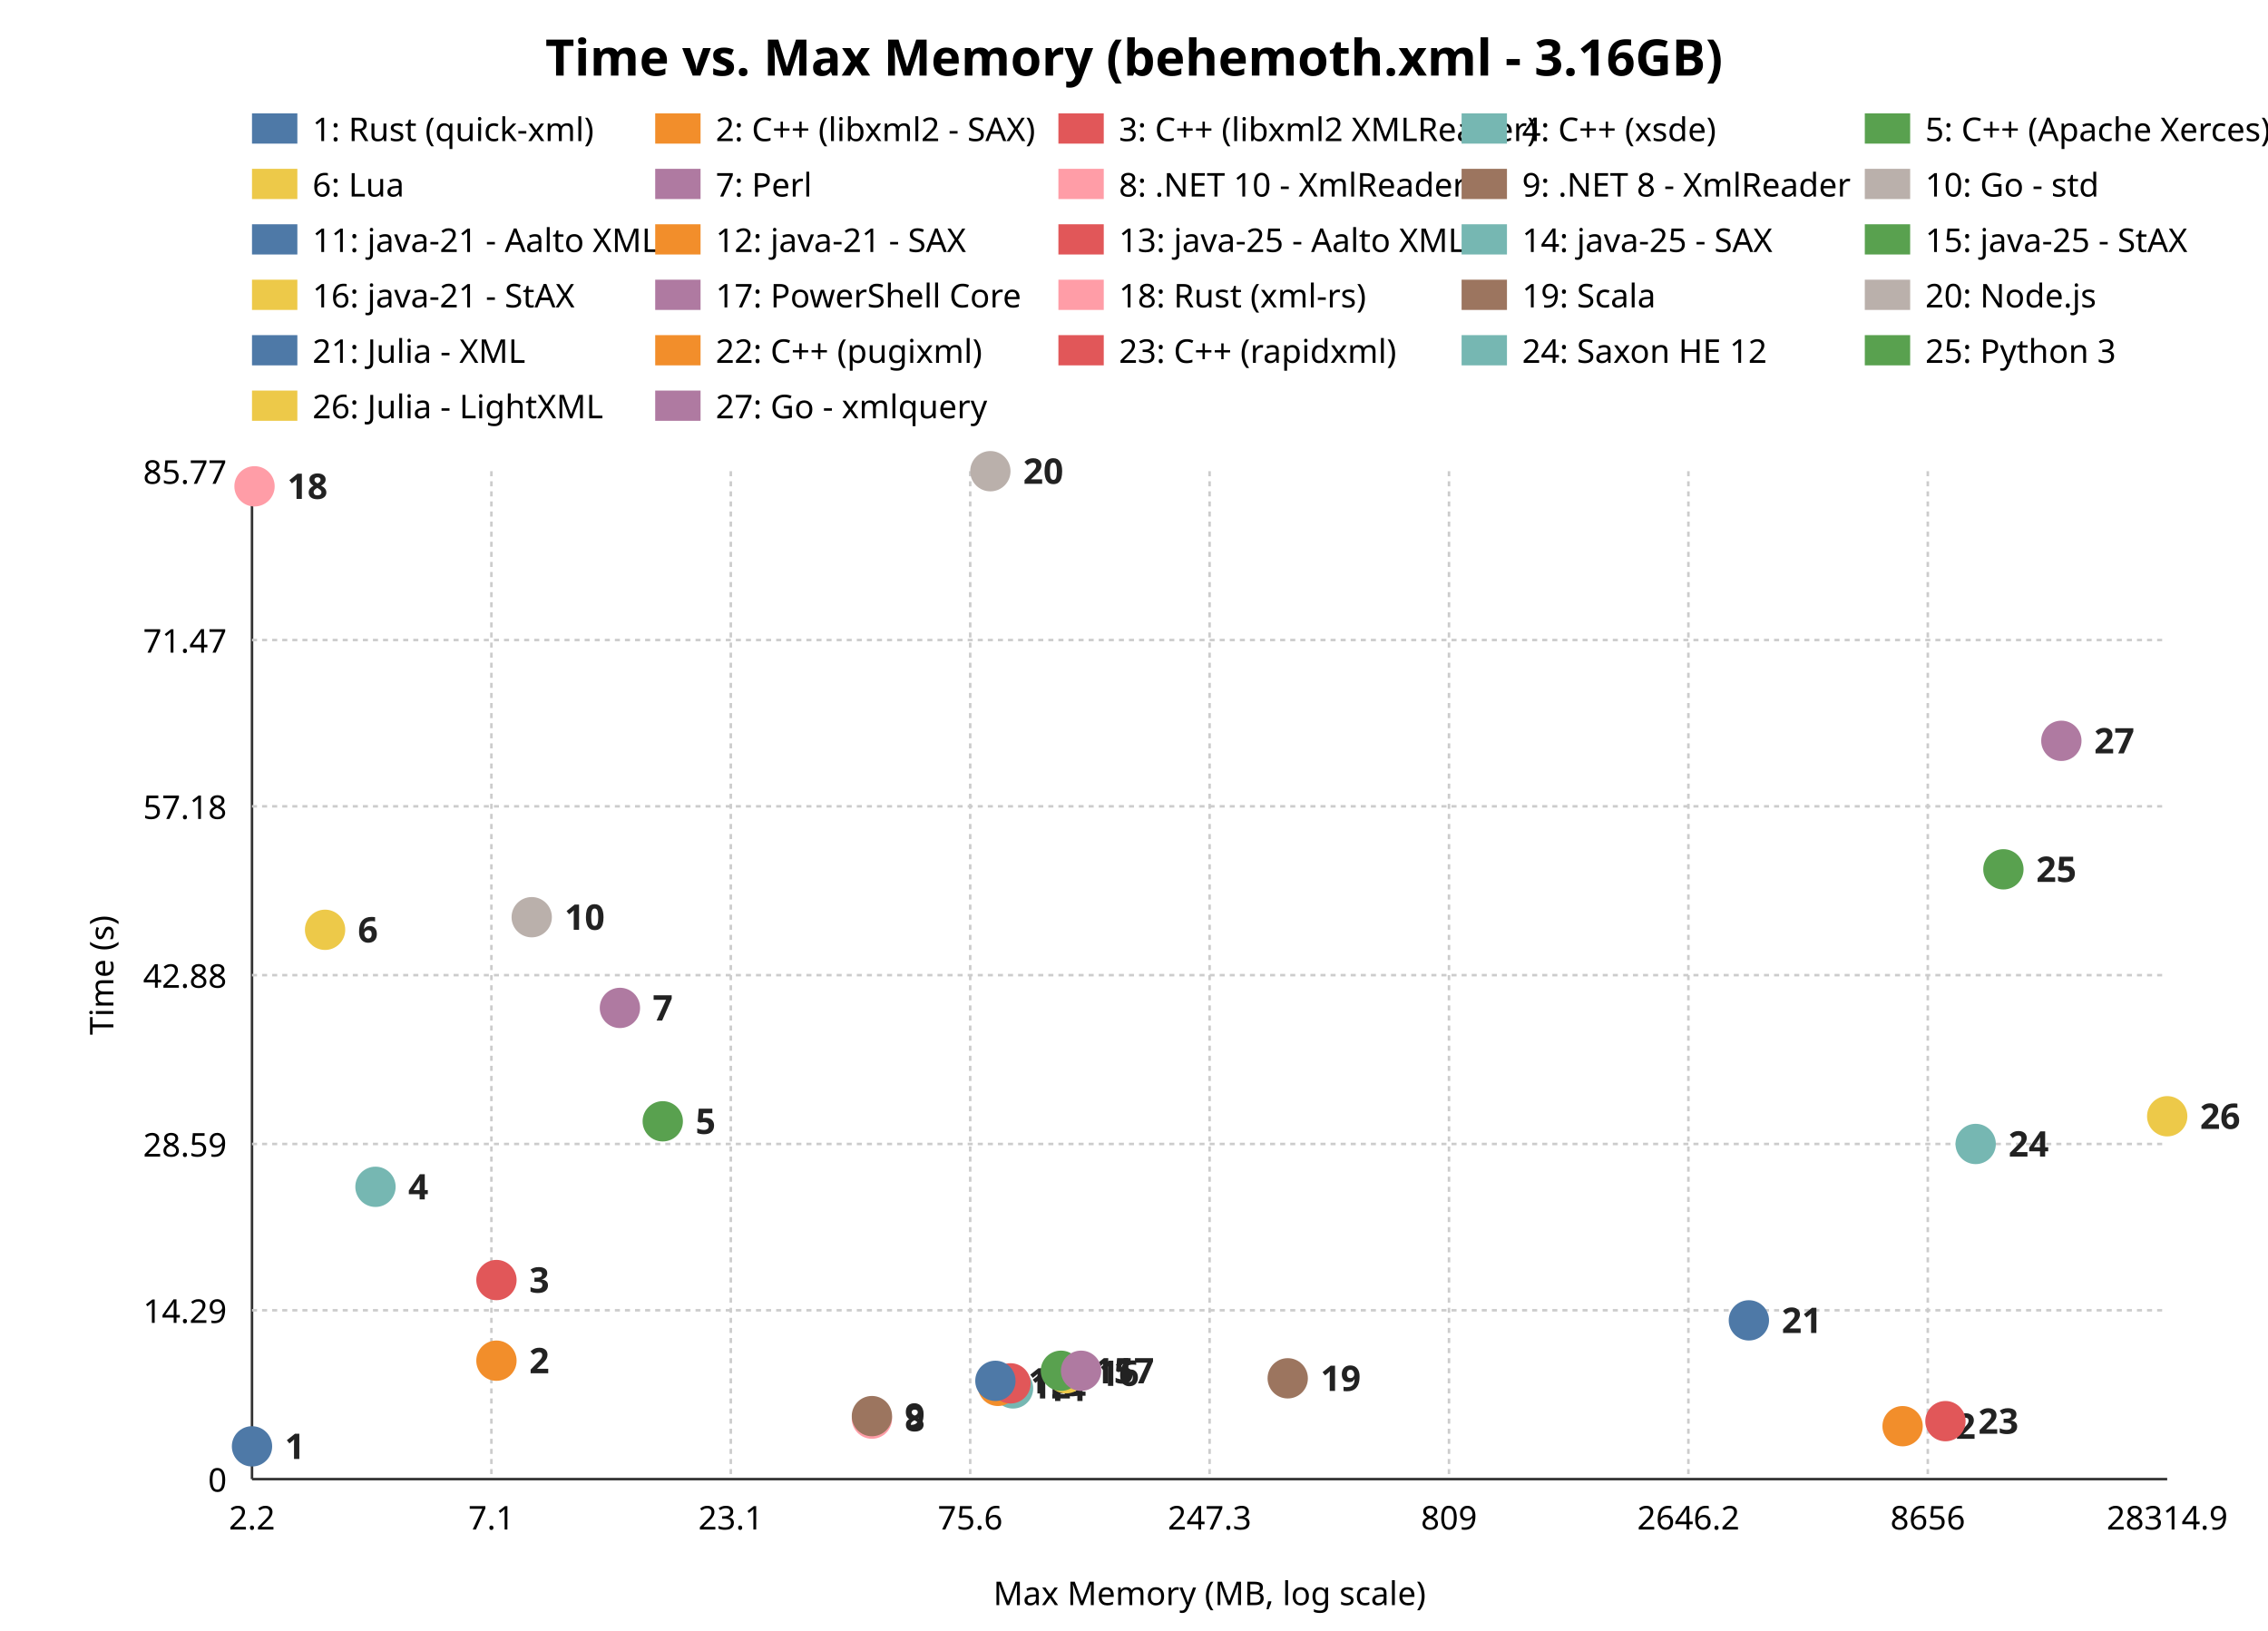
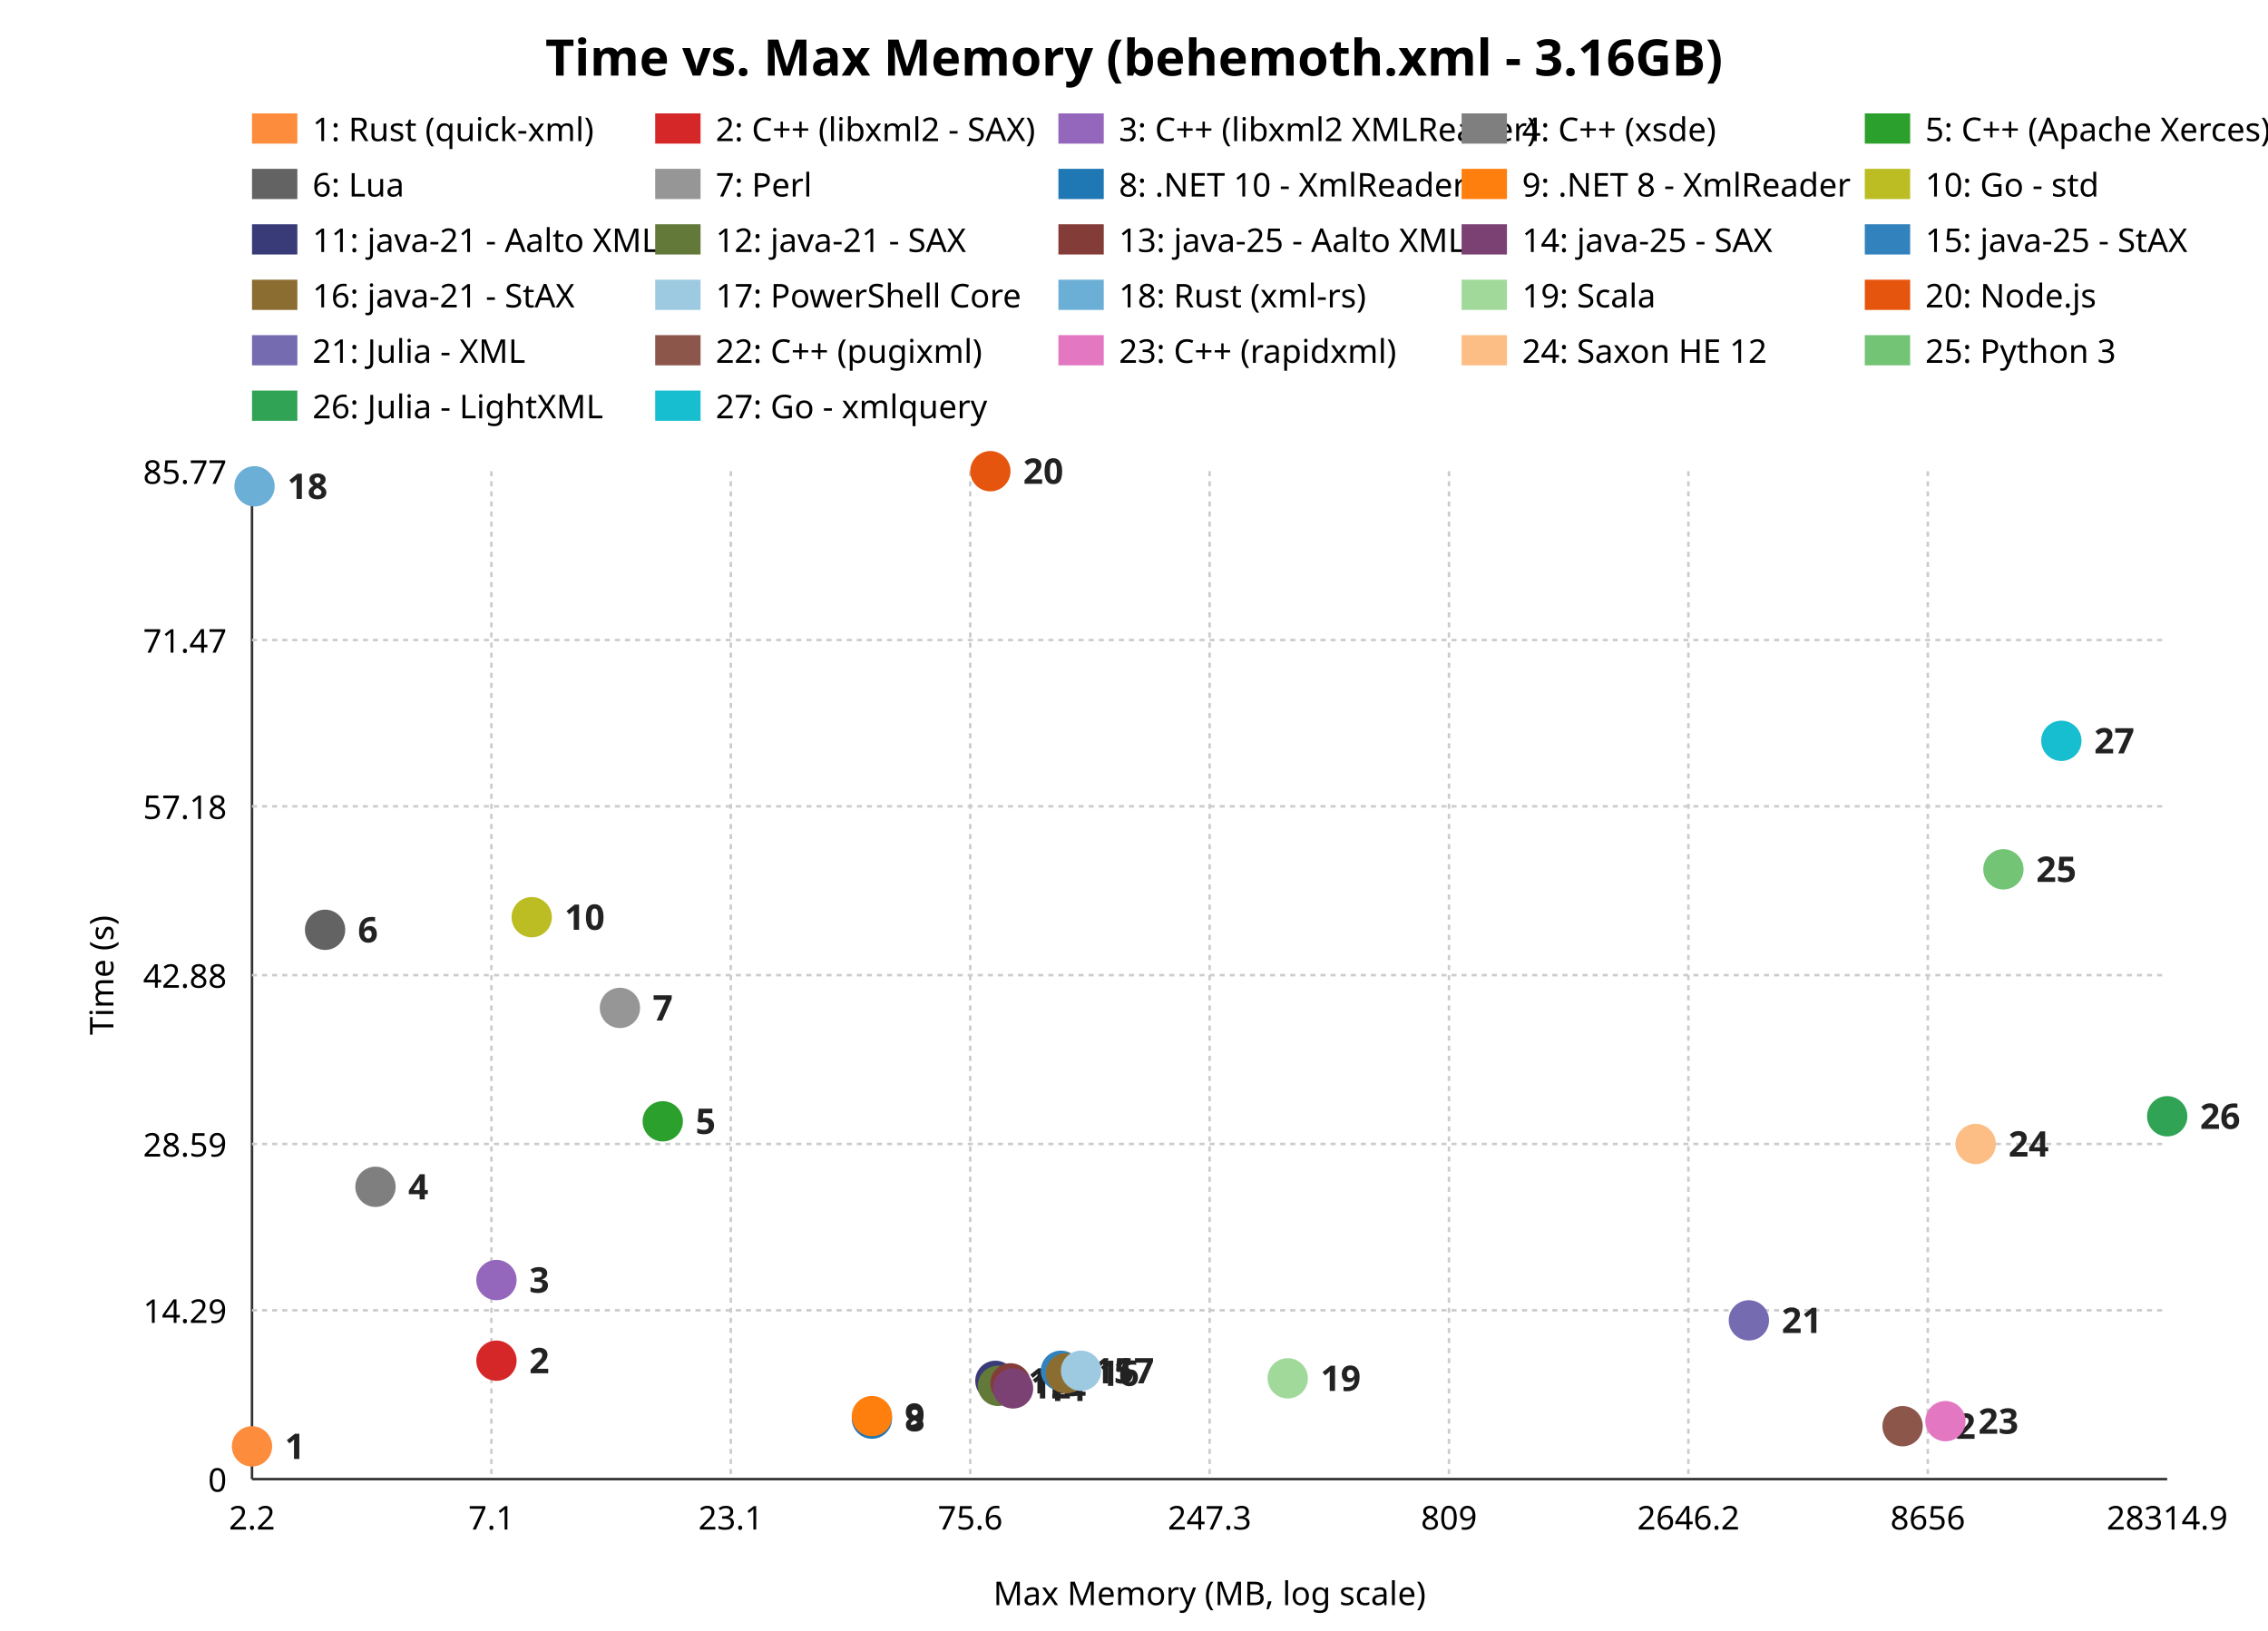
<svg xmlns="http://www.w3.org/2000/svg" width="900" height="647" style="background-color:#fff">
  <style> .label { font: 13px sans-serif; } .legend { font: 13px sans-serif; } .axis { stroke: #333; stroke-width: 1; } .chart-title { font: bold 20px sans-serif; } .pointnum { font: bold 14px sans-serif; fill: #222; } </style>
  <text x="450" y="30" text-anchor="middle" class="chart-title">Time vs. Max Memory (behemoth.xml - 3.16GB)</text>
-   <rect x="100" y="45" width="18" height="12" fill="#4e79a7" />
+   <rect x="100" y="45" width="18" height="12" fill="#fd8d3c" />
  <text x="124" y="56" class="legend">1: Rust (quick-xml)</text>
-   <rect x="260" y="45" width="18" height="12" fill="#f28e2b" />
+   <rect x="260" y="45" width="18" height="12" fill="#d62728" />
  <text x="284" y="56" class="legend">2: C++ (libxml2 - SAX)</text>
-   <rect x="420" y="45" width="18" height="12" fill="#e15759" />
+   <rect x="420" y="45" width="18" height="12" fill="#9467bd" />
  <text x="444" y="56" class="legend">3: C++ (libxml2 XMLReader)</text>
-   <rect x="580" y="45" width="18" height="12" fill="#76b7b2" />
+   <rect x="580" y="45" width="18" height="12" fill="#7f7f7f" />
  <text x="604" y="56" class="legend">4: C++ (xsde)</text>
-   <rect x="740" y="45" width="18" height="12" fill="#59a14f" />
+   <rect x="740" y="45" width="18" height="12" fill="#2ca02c" />
  <text x="764" y="56" class="legend">5: C++ (Apache Xerces)</text>
-   <rect x="100" y="67" width="18" height="12" fill="#edc949" />
+   <rect x="100" y="67" width="18" height="12" fill="#636363" />
  <text x="124" y="78" class="legend">6: Lua</text>
-   <rect x="260" y="67" width="18" height="12" fill="#af7aa1" />
+   <rect x="260" y="67" width="18" height="12" fill="#969696" />
  <text x="284" y="78" class="legend">7: Perl</text>
-   <rect x="420" y="67" width="18" height="12" fill="#ff9da7" />
+   <rect x="420" y="67" width="18" height="12" fill="#1f77b4" />
  <text x="444" y="78" class="legend">8: .NET 10 - XmlReader</text>
-   <rect x="580" y="67" width="18" height="12" fill="#9c755f" />
+   <rect x="580" y="67" width="18" height="12" fill="#ff7f0e" />
  <text x="604" y="78" class="legend">9: .NET 8 - XmlReader</text>
-   <rect x="740" y="67" width="18" height="12" fill="#bab0ab" />
+   <rect x="740" y="67" width="18" height="12" fill="#bcbd22" />
  <text x="764" y="78" class="legend">10: Go - std</text>
-   <rect x="100" y="89" width="18" height="12" fill="#4e79a7" />
+   <rect x="100" y="89" width="18" height="12" fill="#393b79" />
  <text x="124" y="100" class="legend">11: java-21 - Aalto XML</text>
-   <rect x="260" y="89" width="18" height="12" fill="#f28e2b" />
+   <rect x="260" y="89" width="18" height="12" fill="#637939" />
  <text x="284" y="100" class="legend">12: java-21 - SAX</text>
-   <rect x="420" y="89" width="18" height="12" fill="#e15759" />
+   <rect x="420" y="89" width="18" height="12" fill="#843c39" />
  <text x="444" y="100" class="legend">13: java-25 - Aalto XML</text>
-   <rect x="580" y="89" width="18" height="12" fill="#76b7b2" />
+   <rect x="580" y="89" width="18" height="12" fill="#7b4173" />
  <text x="604" y="100" class="legend">14: java-25 - SAX</text>
-   <rect x="740" y="89" width="18" height="12" fill="#59a14f" />
+   <rect x="740" y="89" width="18" height="12" fill="#3182bd" />
  <text x="764" y="100" class="legend">15: java-25 - StAX</text>
-   <rect x="100" y="111" width="18" height="12" fill="#edc949" />
+   <rect x="100" y="111" width="18" height="12" fill="#8c6d31" />
  <text x="124" y="122" class="legend">16: java-21 - StAX</text>
-   <rect x="260" y="111" width="18" height="12" fill="#af7aa1" />
+   <rect x="260" y="111" width="18" height="12" fill="#9ecae1" />
  <text x="284" y="122" class="legend">17: PowerShell Core</text>
-   <rect x="420" y="111" width="18" height="12" fill="#ff9da7" />
+   <rect x="420" y="111" width="18" height="12" fill="#6baed6" />
  <text x="444" y="122" class="legend">18: Rust (xml-rs)</text>
-   <rect x="580" y="111" width="18" height="12" fill="#9c755f" />
+   <rect x="580" y="111" width="18" height="12" fill="#a1d99b" />
  <text x="604" y="122" class="legend">19: Scala</text>
-   <rect x="740" y="111" width="18" height="12" fill="#bab0ab" />
+   <rect x="740" y="111" width="18" height="12" fill="#e6550d" />
  <text x="764" y="122" class="legend">20: Node.js</text>
-   <rect x="100" y="133" width="18" height="12" fill="#4e79a7" />
+   <rect x="100" y="133" width="18" height="12" fill="#756bb1" />
  <text x="124" y="144" class="legend">21: Julia - XML</text>
-   <rect x="260" y="133" width="18" height="12" fill="#f28e2b" />
+   <rect x="260" y="133" width="18" height="12" fill="#8c564b" />
  <text x="284" y="144" class="legend">22: C++ (pugixml)</text>
-   <rect x="420" y="133" width="18" height="12" fill="#e15759" />
+   <rect x="420" y="133" width="18" height="12" fill="#e377c2" />
  <text x="444" y="144" class="legend">23: C++ (rapidxml)</text>
-   <rect x="580" y="133" width="18" height="12" fill="#76b7b2" />
+   <rect x="580" y="133" width="18" height="12" fill="#fdbe85" />
  <text x="604" y="144" class="legend">24: Saxon HE 12</text>
-   <rect x="740" y="133" width="18" height="12" fill="#59a14f" />
+   <rect x="740" y="133" width="18" height="12" fill="#74c476" />
  <text x="764" y="144" class="legend">25: Python 3</text>
-   <rect x="100" y="155" width="18" height="12" fill="#edc949" />
+   <rect x="100" y="155" width="18" height="12" fill="#31a354" />
  <text x="124" y="166" class="legend">26: Julia - LightXML</text>
-   <rect x="260" y="155" width="18" height="12" fill="#af7aa1" />
+   <rect x="260" y="155" width="18" height="12" fill="#17becf" />
  <text x="284" y="166" class="legend">27: Go - xmlquery</text>
  <text x="45" y="387" text-anchor="middle" class="label" font-size="16px" transform="rotate(-90 45,387)">Time (s)</text>
  <text x="480" y="637" text-anchor="middle" class="label" font-size="16px">Max Memory (MB, log scale)</text>
  <line x1="100" y1="187" x2="100" y2="587" class="axis" />
  <line x1="100" y1="587" x2="860" y2="587" class="axis" />
  <text x="90" y="592" text-anchor="end" class="label">0</text>
  <text x="90" y="525" text-anchor="end" class="label">14.29</text>
  <line x1="100" y1="520" x2="860" y2="520" stroke="#ccc" stroke-dasharray="2,2" />
  <text x="90" y="459" text-anchor="end" class="label">28.59</text>
  <line x1="100" y1="454" x2="860" y2="454" stroke="#ccc" stroke-dasharray="2,2" />
  <text x="90" y="392" text-anchor="end" class="label">42.88</text>
  <line x1="100" y1="387" x2="860" y2="387" stroke="#ccc" stroke-dasharray="2,2" />
  <text x="90" y="325" text-anchor="end" class="label">57.18</text>
  <line x1="100" y1="320" x2="860" y2="320" stroke="#ccc" stroke-dasharray="2,2" />
  <text x="90" y="259" text-anchor="end" class="label">71.47</text>
  <line x1="100" y1="254" x2="860" y2="254" stroke="#ccc" stroke-dasharray="2,2" />
  <text x="90" y="192" text-anchor="end" class="label">85.77</text>
  <text x="100" y="607" text-anchor="middle" class="label">2.2</text>
  <text x="195" y="607" text-anchor="middle" class="label">7.1</text>
  <line x1="195" y1="187" x2="195" y2="587" stroke="#ccc" stroke-dasharray="2,2" />
  <text x="290" y="607" text-anchor="middle" class="label">23.1</text>
  <line x1="290" y1="187" x2="290" y2="587" stroke="#ccc" stroke-dasharray="2,2" />
  <text x="385" y="607" text-anchor="middle" class="label">75.6</text>
  <line x1="385" y1="187" x2="385" y2="587" stroke="#ccc" stroke-dasharray="2,2" />
  <text x="480" y="607" text-anchor="middle" class="label">247.3</text>
  <line x1="480" y1="187" x2="480" y2="587" stroke="#ccc" stroke-dasharray="2,2" />
  <text x="575" y="607" text-anchor="middle" class="label">809</text>
  <line x1="575" y1="187" x2="575" y2="587" stroke="#ccc" stroke-dasharray="2,2" />
  <text x="670" y="607" text-anchor="middle" class="label">2646.2</text>
  <line x1="670" y1="187" x2="670" y2="587" stroke="#ccc" stroke-dasharray="2,2" />
  <text x="765" y="607" text-anchor="middle" class="label">8656</text>
  <line x1="765" y1="187" x2="765" y2="587" stroke="#ccc" stroke-dasharray="2,2" />
  <text x="860" y="607" text-anchor="middle" class="label">28314.9</text>
-   <circle cx="100" cy="574" r="8" fill="#4e79a7" />
+   <circle cx="100" cy="574" r="8" fill="#fd8d3c" />
  <text x="113" y="579" class="pointnum">1</text>
-   <circle cx="755" cy="566" r="8" fill="#f28e2b" />
+   <circle cx="197" cy="540" r="8" fill="#d62728" />
+   <text x="210" y="545" class="pointnum">2</text>
+   <circle cx="197" cy="508" r="8" fill="#9467bd" />
+   <text x="210" y="513" class="pointnum">3</text>
+   <circle cx="149" cy="471" r="8" fill="#7f7f7f" />
+   <text x="162" y="476" class="pointnum">4</text>
+   <circle cx="263" cy="445" r="8" fill="#2ca02c" />
+   <text x="276" y="450" class="pointnum">5</text>
+   <circle cx="129" cy="369" r="8" fill="#636363" />
+   <text x="142" y="374" class="pointnum">6</text>
+   <circle cx="246" cy="400" r="8" fill="#969696" />
+   <text x="259" y="405" class="pointnum">7</text>
+   <circle cx="346" cy="563" r="8" fill="#1f77b4" />
+   <text x="359" y="568" class="pointnum">8</text>
+   <circle cx="346" cy="562" r="8" fill="#ff7f0e" />
+   <text x="359" y="567" class="pointnum">9</text>
+   <circle cx="211" cy="364" r="8" fill="#bcbd22" />
+   <text x="224" y="369" class="pointnum">10</text>
+   <circle cx="395" cy="548" r="8" fill="#393b79" />
+   <text x="408" y="553" class="pointnum">11</text>
+   <circle cx="396" cy="550" r="8" fill="#637939" />
+   <text x="409" y="555" class="pointnum">12</text>
+   <circle cx="401" cy="549" r="8" fill="#843c39" />
+   <text x="414" y="554" class="pointnum">13</text>
+   <circle cx="402" cy="551" r="8" fill="#7b4173" />
+   <text x="415" y="556" class="pointnum">14</text>
+   <circle cx="421" cy="544" r="8" fill="#3182bd" />
+   <text x="434" y="549" class="pointnum">15</text>
+   <circle cx="423" cy="545" r="8" fill="#8c6d31" />
+   <text x="436" y="550" class="pointnum">16</text>
+   <circle cx="429" cy="544" r="8" fill="#9ecae1" />
+   <text x="442" y="549" class="pointnum">17</text>
+   <circle cx="101" cy="193" r="8" fill="#6baed6" />
+   <text x="114" y="198" class="pointnum">18</text>
+   <circle cx="511" cy="547" r="8" fill="#a1d99b" />
+   <text x="524" y="552" class="pointnum">19</text>
+   <circle cx="393" cy="187" r="8" fill="#e6550d" />
+   <text x="406" y="192" class="pointnum">20</text>
+   <circle cx="694" cy="524" r="8" fill="#756bb1" />
+   <text x="707" y="529" class="pointnum">21</text>
+   <circle cx="755" cy="566" r="8" fill="#8c564b" />
  <text x="768" y="571" class="pointnum">22</text>
-   <circle cx="772" cy="564" r="8" fill="#e15759" />
+   <circle cx="772" cy="564" r="8" fill="#e377c2" />
  <text x="785" y="569" class="pointnum">23</text>
-   <circle cx="346" cy="563" r="8" fill="#ff9da7" />
-   <text x="359" y="568" class="pointnum">8</text>
-   <circle cx="346" cy="562" r="8" fill="#9c755f" />
-   <text x="359" y="567" class="pointnum">9</text>
-   <circle cx="402" cy="551" r="8" fill="#76b7b2" />
-   <text x="415" y="556" class="pointnum">14</text>
-   <circle cx="396" cy="550" r="8" fill="#f28e2b" />
-   <text x="409" y="555" class="pointnum">12</text>
-   <circle cx="401" cy="549" r="8" fill="#e15759" />
-   <text x="414" y="554" class="pointnum">13</text>
-   <circle cx="395" cy="548" r="8" fill="#4e79a7" />
-   <text x="408" y="553" class="pointnum">11</text>
-   <circle cx="511" cy="547" r="8" fill="#9c755f" />
-   <text x="524" y="552" class="pointnum">19</text>
-   <circle cx="423" cy="545" r="8" fill="#edc949" />
-   <text x="436" y="550" class="pointnum">16</text>
-   <circle cx="421" cy="544" r="8" fill="#59a14f" />
-   <text x="434" y="549" class="pointnum">15</text>
-   <circle cx="429" cy="544" r="8" fill="#af7aa1" />
-   <text x="442" y="549" class="pointnum">17</text>
-   <circle cx="197" cy="540" r="8" fill="#f28e2b" />
-   <text x="210" y="545" class="pointnum">2</text>
-   <circle cx="694" cy="524" r="8" fill="#4e79a7" />
-   <text x="707" y="529" class="pointnum">21</text>
-   <circle cx="197" cy="508" r="8" fill="#e15759" />
-   <text x="210" y="513" class="pointnum">3</text>
-   <circle cx="149" cy="471" r="8" fill="#76b7b2" />
-   <text x="162" y="476" class="pointnum">4</text>
-   <circle cx="784" cy="454" r="8" fill="#76b7b2" />
+   <circle cx="784" cy="454" r="8" fill="#fdbe85" />
  <text x="797" y="459" class="pointnum">24</text>
-   <circle cx="263" cy="445" r="8" fill="#59a14f" />
-   <text x="276" y="450" class="pointnum">5</text>
-   <circle cx="860" cy="443" r="8" fill="#edc949" />
+   <circle cx="795" cy="345" r="8" fill="#74c476" />
+   <text x="808" y="350" class="pointnum">25</text>
+   <circle cx="860" cy="443" r="8" fill="#31a354" />
  <text x="873" y="448" class="pointnum">26</text>
-   <circle cx="246" cy="400" r="8" fill="#af7aa1" />
-   <text x="259" y="405" class="pointnum">7</text>
-   <circle cx="129" cy="369" r="8" fill="#edc949" />
-   <text x="142" y="374" class="pointnum">6</text>
-   <circle cx="211" cy="364" r="8" fill="#bab0ab" />
-   <text x="224" y="369" class="pointnum">10</text>
-   <circle cx="795" cy="345" r="8" fill="#59a14f" />
-   <text x="808" y="350" class="pointnum">25</text>
-   <circle cx="818" cy="294" r="8" fill="#af7aa1" />
+   <circle cx="818" cy="294" r="8" fill="#17becf" />
  <text x="831" y="299" class="pointnum">27</text>
-   <circle cx="101" cy="193" r="8" fill="#ff9da7" />
-   <text x="114" y="198" class="pointnum">18</text>
-   <circle cx="393" cy="187" r="8" fill="#bab0ab" />
-   <text x="406" y="192" class="pointnum">20</text>
</svg>
